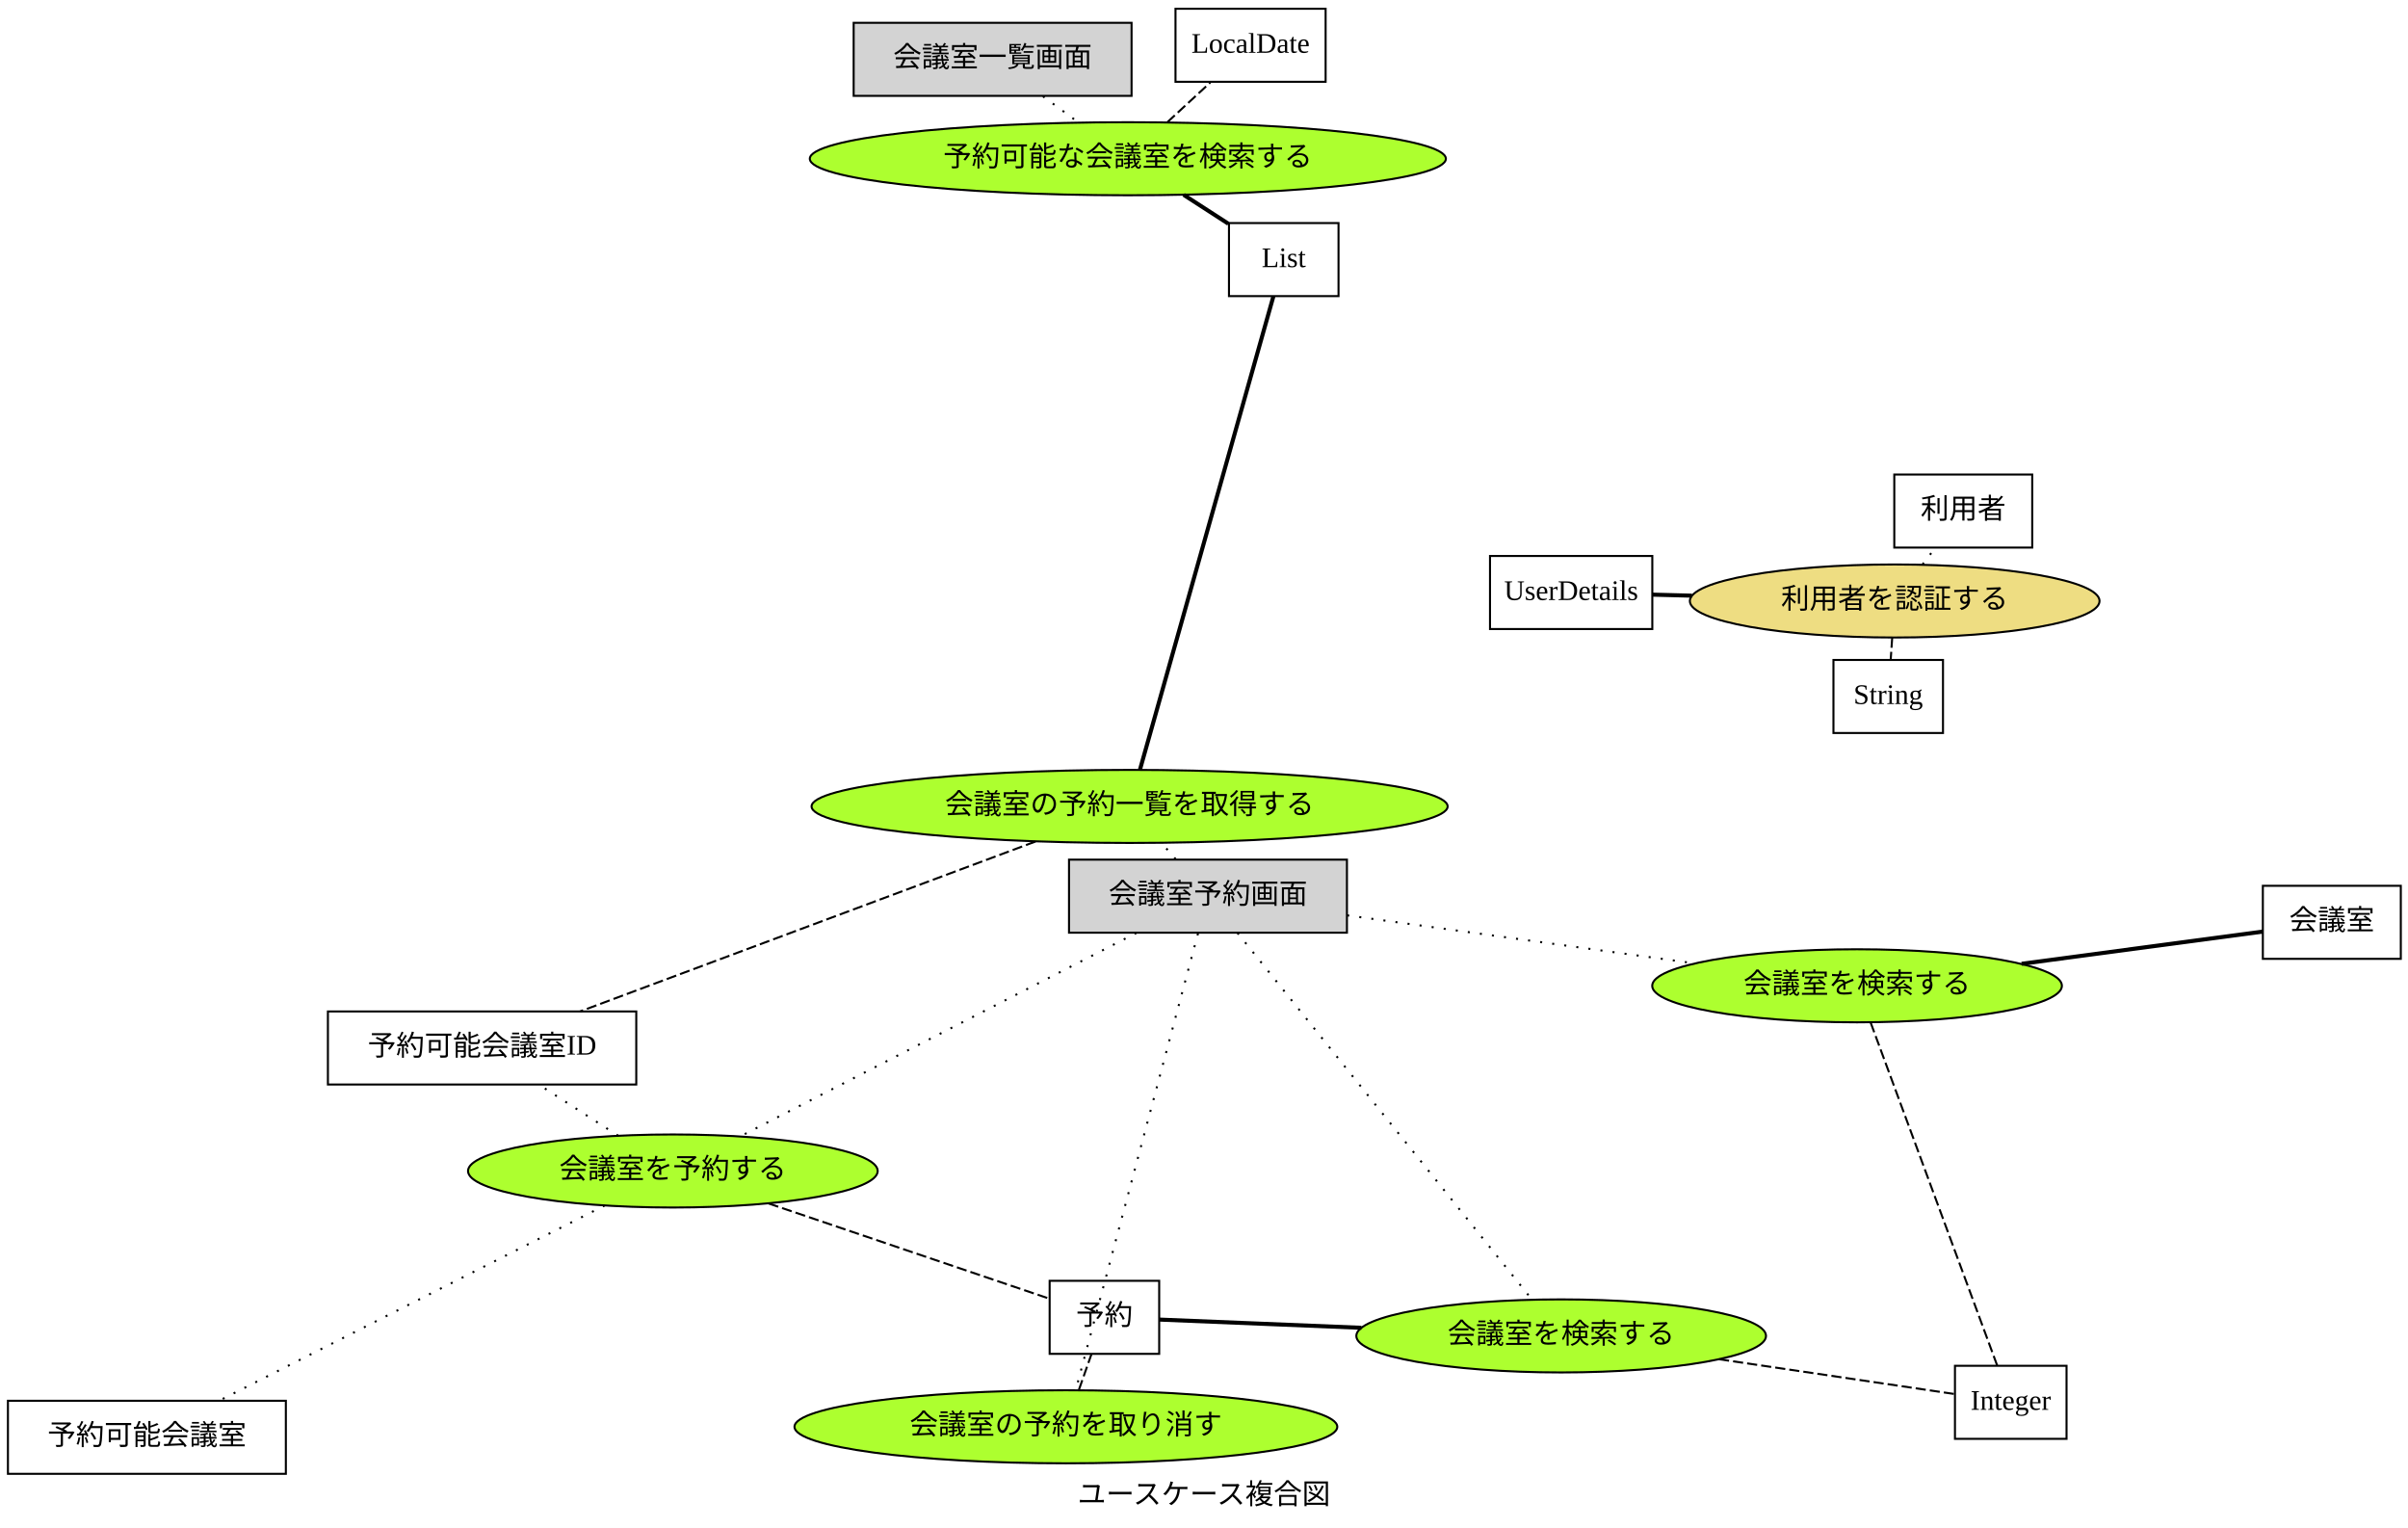
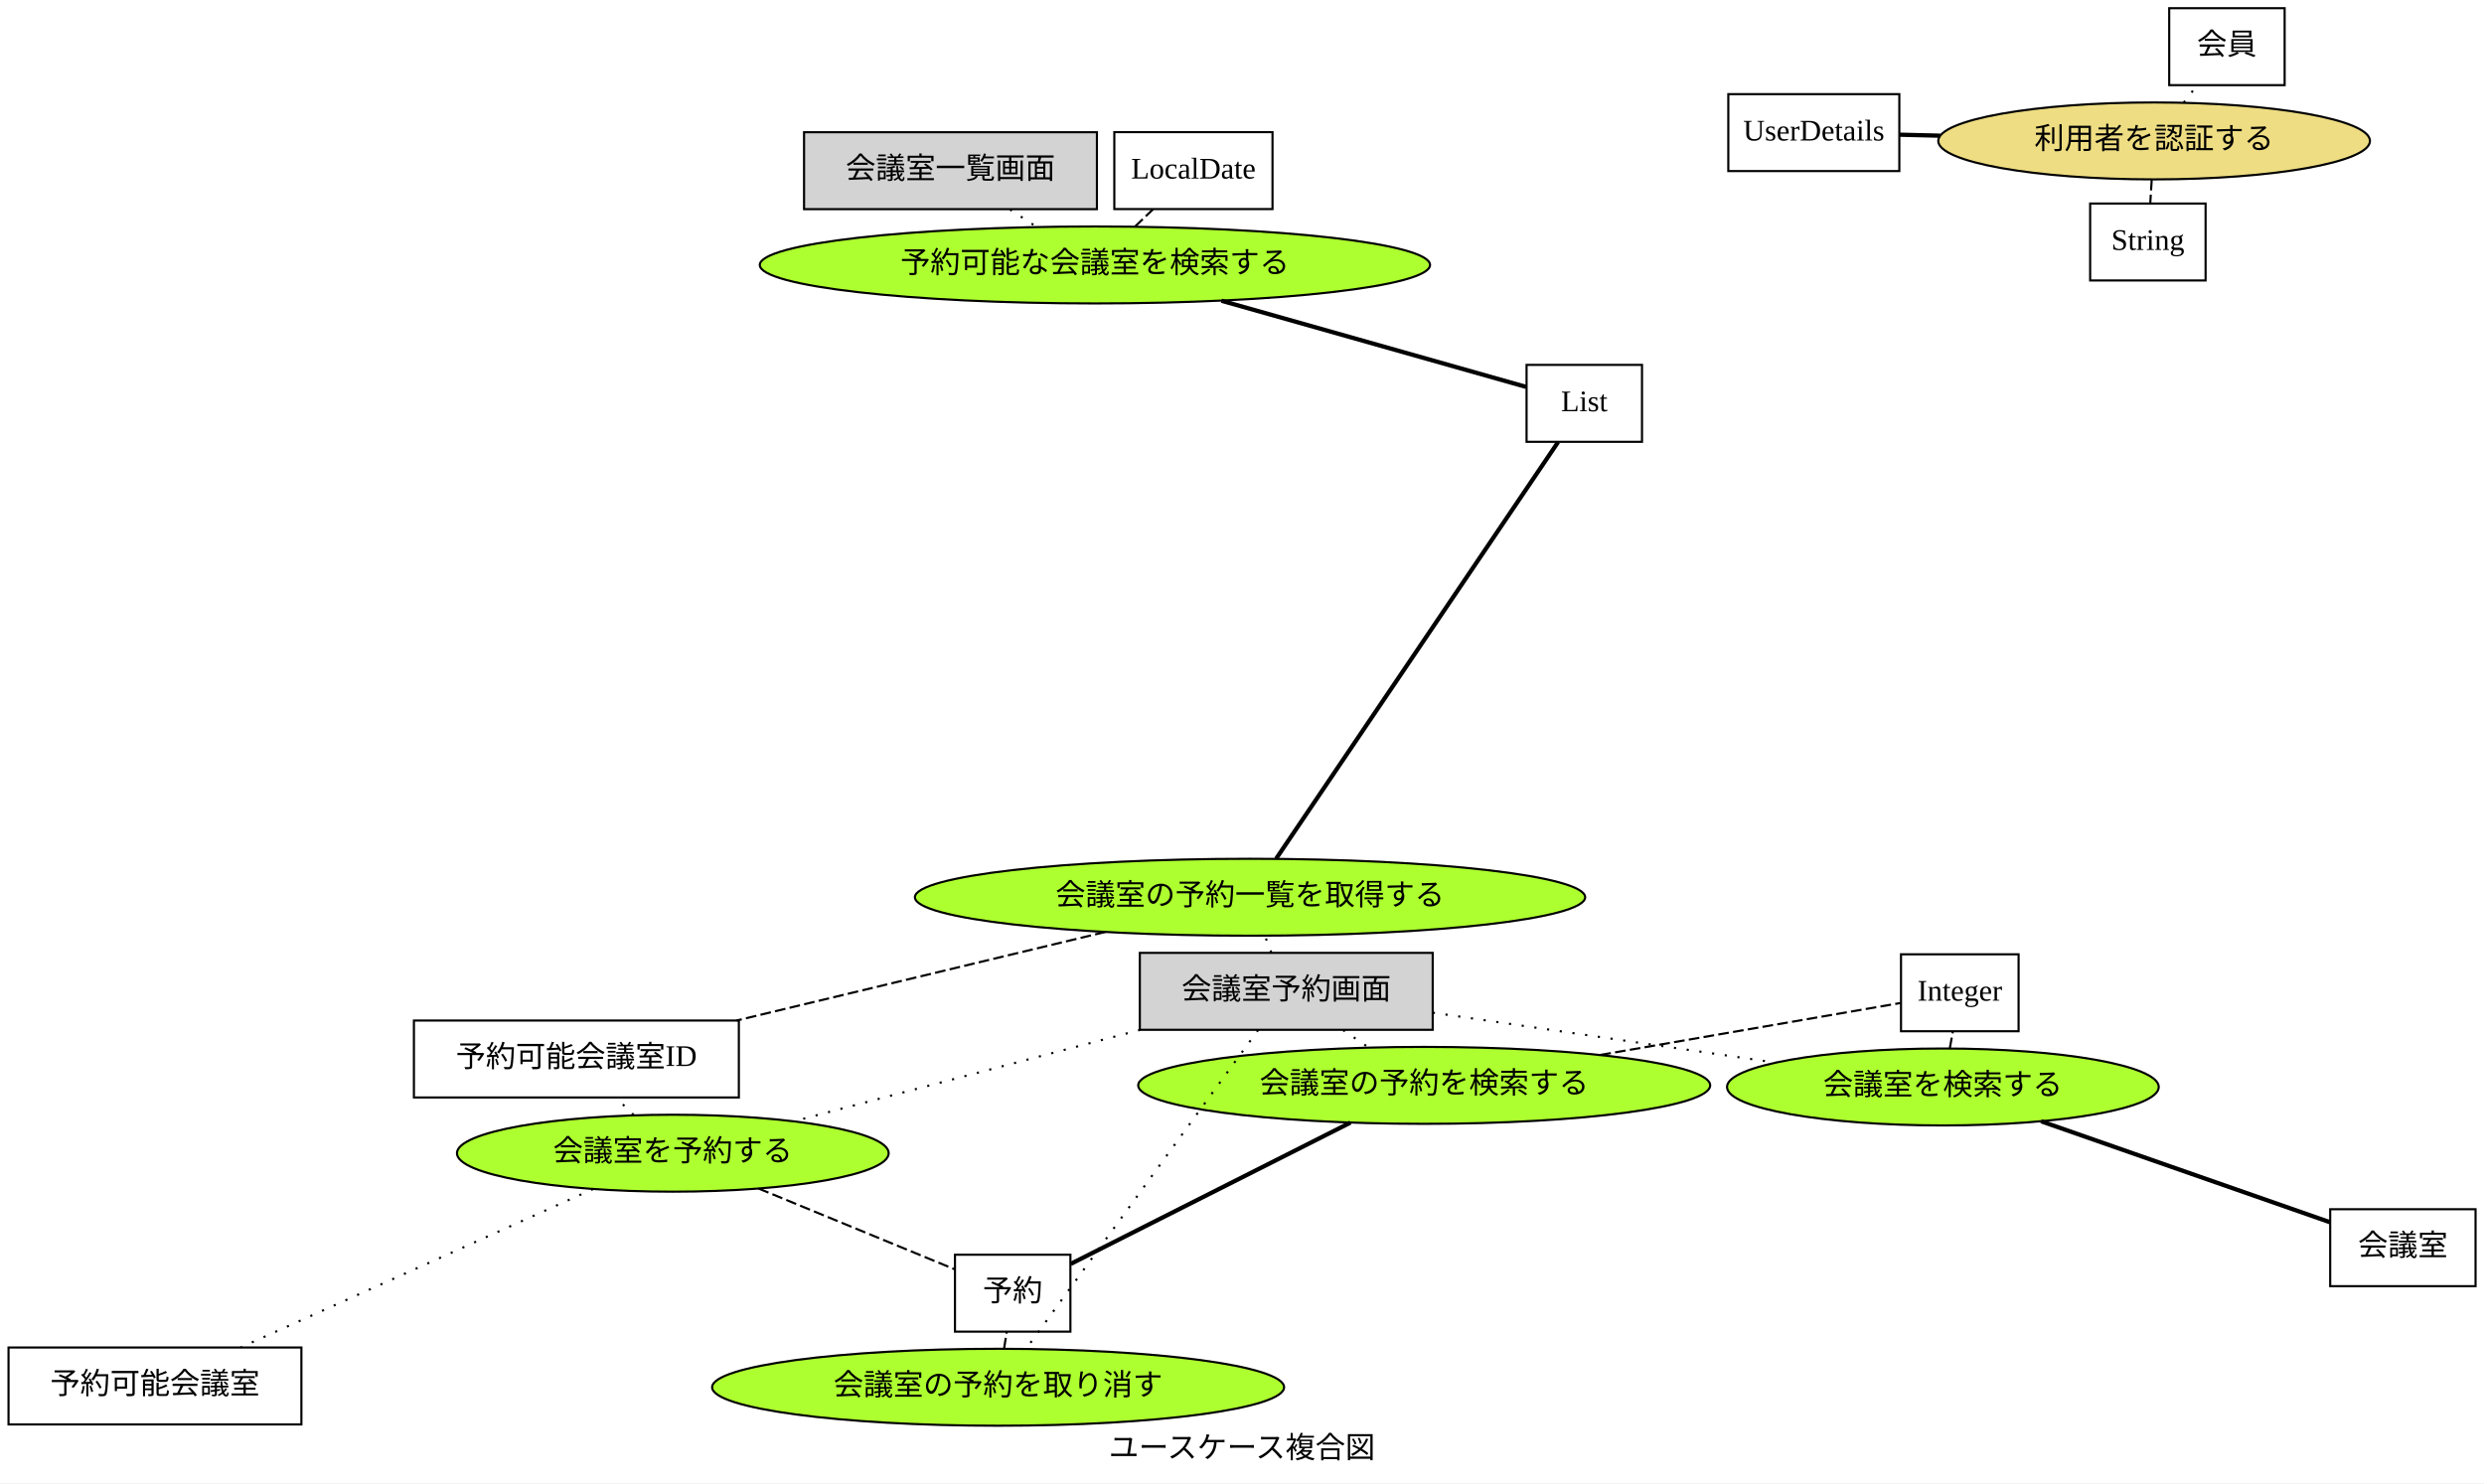
- <svg xmlns="http://www.w3.org/2000/svg" xmlns:xlink="http://www.w3.org/1999/xlink" width="1187pt" height="753pt" viewBox="0.00 0.00 1187.00 753.00">
-   <g id="graph0" class="graph" transform="scale(1 1) rotate(0) translate(4 726)">
-     <polygon fill="white" stroke="transparent" points="-4,27 -4,-726 1183,-726 1183,27 -4,27" />
-     <text text-anchor="middle" x="589.5" y="15.2" font-family="Times New Roman,serif" font-size="14.00">ユースケース複合図
+ <svg xmlns="http://www.w3.org/2000/svg" xmlns:xlink="http://www.w3.org/1999/xlink" width="1162pt" height="694pt" viewBox="0.00 0.00 1162.00 694.00">
+   <g id="graph0" class="graph" transform="scale(1 1) rotate(0) translate(4 667)">
+     <polygon fill="white" stroke="transparent" points="-4,27 -4,-667 1158,-667 1158,27 -4,27" />
+     <text text-anchor="middle" x="577" y="15.2" font-family="Times New Roman,serif" font-size="14.00">ユースケース複合図
        </text>
    <g id="node1" class="node">
      <g id="a_node1">
        <a xlink:href="https://github.com/k2works/application_programing_excercise_2022/tree/take13/src/main/java/mrs/application/service/reservation/ReservationService.java" xlink:title="ReservationService.cancel(Reservation)">
-           <ellipse fill="greenyellow" stroke="black" cx="521.42" cy="-22.85" rx="133.78" ry="18" />
-           <text text-anchor="middle" x="521.42" y="-19.15" font-family="Times New Roman,serif" font-size="14.00">会議室の予約を取り消す
+           <ellipse fill="greenyellow" stroke="black" cx="462.91" cy="-17.86" rx="133.78" ry="18" />
+           <text text-anchor="middle" x="462.91" y="-14.16" font-family="Times New Roman,serif" font-size="14.00">会議室の予約を取り消す
                    </text>
        </a>
      </g>
    </g>
    <g id="node2" class="node">
      <g id="a_node2">
        <a xlink:title="Reservation">
-           <polygon fill="none" stroke="black" points="567.41,-94.79 513.41,-94.79 513.41,-58.79 567.41,-58.79 567.41,-94.79" />
-           <text text-anchor="middle" x="540.41" y="-73.09" font-family="Times New Roman,serif" font-size="14.00">予約
+           <polygon fill="none" stroke="black" points="496.73,-79.88 442.73,-79.88 442.73,-43.88 496.73,-43.88 496.73,-79.88" />
+           <text text-anchor="middle" x="469.73" y="-58.18" font-family="Times New Roman,serif" font-size="14.00">予約
                    </text>
        </a>
      </g>
    </g>
    <g id="edge1" class="edge">
-       <path fill="none" stroke="black" stroke-dasharray="5,2" d="M527.85,-41.11C529.83,-46.74 532.01,-52.92 533.99,-58.55" />
+       <path fill="none" stroke="black" stroke-dasharray="5,2" d="M465.72,-36.02C466.12,-38.57 466.53,-41.2 466.93,-43.76" />
    </g>
    <g id="node4" class="node">
      <g id="a_node4">
        <a xlink:href="https://github.com/k2works/application_programing_excercise_2022/tree/take13/src/main/java/mrs/application/service/reservation/ReservationService.java" xlink:title="ReservationService.findOne(Integer)">
-           <ellipse fill="greenyellow" stroke="black" cx="765.56" cy="-67.63" rx="100.98" ry="18" />
-           <text text-anchor="middle" x="765.56" y="-63.93" font-family="Times New Roman,serif" font-size="14.00">会議室を検索する
+           <ellipse fill="greenyellow" stroke="black" cx="662.23" cy="-159.12" rx="133.78" ry="18" />
+           <text text-anchor="middle" x="662.23" y="-155.42" font-family="Times New Roman,serif" font-size="14.00">会議室の予約を検索する
                    </text>
        </a>
      </g>
    </g>
    <g id="edge3" class="edge">
-       <path fill="none" stroke="black" stroke-width="2" d="M567.57,-75.68C592.42,-74.67 630.75,-73.11 667.09,-71.63" />
+       <path fill="none" stroke="black" stroke-width="2" d="M496.91,-75.6C531.21,-92.93 590.25,-122.76 627.71,-141.69" />
    </g>
    <g id="node3" class="node">
      <g id="a_node3">
        <a xlink:title="ReservationsController">
-           <polygon fill="lightgray" stroke="black" points="659.96,-302.35 522.96,-302.35 522.96,-266.35 659.96,-266.35 659.96,-302.35" />
-           <text text-anchor="middle" x="591.46" y="-280.65" font-family="Times New Roman,serif" font-size="14.00">会議室予約画面
+           <polygon fill="lightgray" stroke="black" points="666.21,-221.12 529.21,-221.12 529.21,-185.12 666.21,-185.12 666.21,-221.12" />
+           <text text-anchor="middle" x="597.71" y="-199.42" font-family="Times New Roman,serif" font-size="14.00">会議室予約画面
                    </text>
        </a>
      </g>
    </g>
    <g id="edge2" class="edge">
-       <path fill="none" stroke="black" stroke-dasharray="1,5" d="M586.54,-265.97C573.65,-217.84 539.03,-88.59 526.25,-40.87" />
+       <path fill="none" stroke="black" stroke-dasharray="1,5" d="M584.54,-185.02C558.77,-149.6 501.95,-71.51 476.13,-36.03" />
    </g>
    <g id="edge5" class="edge">
-       <path fill="none" stroke="black" stroke-dasharray="1,5" d="M606.01,-266.25C638.86,-225.35 718.48,-126.23 751.18,-85.53" />
+       <path fill="none" stroke="black" stroke-dasharray="1,5" d="M624.32,-184.97C628.21,-182.32 632.21,-179.59 636.09,-176.95" />
    </g>
    <g id="node6" class="node">
      <g id="a_node6">
        <a xlink:href="https://github.com/k2works/application_programing_excercise_2022/tree/take13/src/main/java/mrs/application/service/reservation/ReservationService.java" xlink:title="ReservationService.findReservations(ReservableRoomId)">
-           <ellipse fill="greenyellow" stroke="black" cx="552.83" cy="-328.58" rx="156.77" ry="18" />
-           <text text-anchor="middle" x="552.83" y="-324.88" font-family="Times New Roman,serif" font-size="14.00">会議室の予約一覧を取得する
+           <ellipse fill="greenyellow" stroke="black" cx="580.76" cy="-247.15" rx="156.77" ry="18" />
+           <text text-anchor="middle" x="580.76" y="-243.45" font-family="Times New Roman,serif" font-size="14.00">会議室の予約一覧を取得する
                    </text>
        </a>
      </g>
    </g>
    <g id="edge8" class="edge">
-       <path fill="none" stroke="black" stroke-dasharray="1,5" d="M575.53,-302.6C573.2,-305.27 570.8,-308.01 568.48,-310.67" />
+       <path fill="none" stroke="black" stroke-dasharray="1,5" d="M590.72,-221.29C589.73,-223.85 588.72,-226.48 587.73,-229.03" />
    </g>
    <g id="node9" class="node">
      <g id="a_node9">
        <a xlink:href="https://github.com/k2works/application_programing_excercise_2022/tree/take13/src/main/java/mrs/application/service/reservation/ReservationService.java" xlink:title="ReservationService.reserve(Reservation)">
-           <ellipse fill="greenyellow" stroke="black" cx="327.68" cy="-148.91" rx="100.98" ry="18" />
-           <text text-anchor="middle" x="327.68" y="-145.21" font-family="Times New Roman,serif" font-size="14.00">会議室を予約する
+           <ellipse fill="greenyellow" stroke="black" cx="310.74" cy="-127.38" rx="100.98" ry="18" />
+           <text text-anchor="middle" x="310.74" y="-123.68" font-family="Times New Roman,serif" font-size="14.00">会議室を予約する
                    </text>
        </a>
      </g>
    </g>
    <g id="edge12" class="edge">
-       <path fill="none" stroke="black" stroke-dasharray="1,5" d="M556.16,-266.23C505.06,-239.99 411.14,-191.76 361.11,-166.07" />
+       <path fill="none" stroke="black" stroke-dasharray="1,5" d="M529.34,-185.08C479.94,-172.04 413.99,-154.63 367.49,-142.36" />
    </g>
    <g id="node11" class="node">
      <g id="a_node11">
        <a xlink:href="https://github.com/k2works/application_programing_excercise_2022/tree/take13/src/main/java/mrs/application/service/room/RoomService.java" xlink:title="RoomService.findMeetingRoom(Integer)">
-           <ellipse fill="greenyellow" stroke="black" cx="911.42" cy="-240.18" rx="100.98" ry="18" />
-           <text text-anchor="middle" x="911.42" y="-236.48" font-family="Times New Roman,serif" font-size="14.00">会議室を検索する
+           <ellipse fill="greenyellow" stroke="black" cx="904.87" cy="-158.37" rx="100.98" ry="18" />
+           <text text-anchor="middle" x="904.87" y="-154.67" font-family="Times New Roman,serif" font-size="14.00">会議室を検索する
                    </text>
        </a>
      </g>
    </g>
    <g id="edge15" class="edge">
-       <path fill="none" stroke="black" stroke-dasharray="1,5" d="M660.1,-274.88C710.42,-267.93 778.85,-258.48 831.61,-251.2" />
+       <path fill="none" stroke="black" stroke-dasharray="1,5" d="M666.26,-193.14C713.82,-186.21 777.27,-176.96 826.78,-169.75" />
    </g>
    <g id="node5" class="node">
      <g id="a_node5">
        <a xlink:title="Integer">
-           <polygon fill="none" stroke="black" points="1014.68,-52.91 959.68,-52.91 959.68,-16.91 1014.68,-16.91 1014.68,-52.91" />
-           <text text-anchor="middle" x="987.18" y="-31.21" font-family="Times New Roman,serif" font-size="14.00">Integer
+           <polygon fill="none" stroke="black" points="940.28,-220.45 885.28,-220.45 885.28,-184.45 940.28,-184.45 940.28,-220.45" />
+           <text text-anchor="middle" x="912.78" y="-198.75" font-family="Times New Roman,serif" font-size="14.00">Integer
                    </text>
        </a>
      </g>
    </g>
    <g id="edge4" class="edge">
-       <path fill="none" stroke="black" stroke-dasharray="5,2" d="M843.38,-56.14C883.79,-50.17 930.65,-43.26 959.6,-38.98" />
+       <path fill="none" stroke="black" stroke-dasharray="5,2" d="M744.62,-173.37C793.11,-181.75 851.35,-191.83 885.01,-197.65" />
    </g>
    <g id="node8" class="node">
      <g id="a_node8">
        <a xlink:title="ReservableRoomId">
-           <polygon fill="none" stroke="black" points="309.64,-227.53 157.64,-227.53 157.64,-191.53 309.64,-191.53 309.64,-227.53" />
-           <text text-anchor="middle" x="233.64" y="-205.83" font-family="Times New Roman,serif" font-size="14.00">予約可能会議室ID
+           <polygon fill="none" stroke="black" points="341.63,-189.46 189.63,-189.46 189.63,-153.46 341.63,-153.46 341.63,-189.46" />
+           <text text-anchor="middle" x="265.63" y="-167.76" font-family="Times New Roman,serif" font-size="14.00">予約可能会議室ID
                    </text>
        </a>
      </g>
    </g>
    <g id="edge7" class="edge">
-       <path fill="none" stroke="black" stroke-dasharray="5,2" d="M506.42,-311.27C446.51,-288.93 342.75,-250.23 281.94,-227.54" />
+       <path fill="none" stroke="black" stroke-dasharray="5,2" d="M513.15,-230.92C462.43,-218.73 392.99,-202.05 340.57,-189.46" />
    </g>
    <g id="node7" class="node">
      <g id="a_node7">
        <a xlink:title="List">
-           <polygon fill="none" stroke="black" points="655.81,-616.07 601.81,-616.07 601.81,-580.07 655.81,-580.07 655.81,-616.07" />
-           <text text-anchor="middle" x="628.81" y="-594.37" font-family="Times New Roman,serif" font-size="14.00">List
+           <polygon fill="none" stroke="black" points="764.12,-496.26 710.12,-496.26 710.12,-460.26 764.12,-460.26 764.12,-496.26" />
+           <text text-anchor="middle" x="737.12" y="-474.56" font-family="Times New Roman,serif" font-size="14.00">List
                    </text>
        </a>
      </g>
    </g>
    <g id="edge6" class="edge">
-       <path fill="none" stroke="black" stroke-width="2" d="M623.71,-579.97C609.86,-530.88 571.73,-395.61 557.91,-346.61" />
+       <path fill="none" stroke="black" stroke-width="2" d="M724.85,-460.12C695.62,-416.92 622.14,-308.32 592.97,-265.2" />
    </g>
    <g id="node13" class="node">
      <g id="a_node13">
        <a xlink:href="https://github.com/k2works/application_programing_excercise_2022/tree/take13/src/main/java/mrs/application/service/room/RoomService.java" xlink:title="RoomService.findReservableRooms(LocalDate)">
-           <ellipse fill="greenyellow" stroke="black" cx="551.96" cy="-647.77" rx="156.77" ry="18" />
-           <text text-anchor="middle" x="551.96" y="-644.07" font-family="Times New Roman,serif" font-size="14.00">予約可能な会議室を検索する
+           <ellipse fill="greenyellow" stroke="black" cx="508.2" cy="-543.02" rx="156.77" ry="18" />
+           <text text-anchor="middle" x="508.2" y="-539.32" font-family="Times New Roman,serif" font-size="14.00">予約可能な会議室を検索する
                    </text>
        </a>
      </g>
    </g>
    <g id="edge16" class="edge">
-       <path fill="none" stroke="black" stroke-width="2" d="M601.5,-615.74C594.34,-620.37 586.61,-625.36 579.44,-630" />
+       <path fill="none" stroke="black" stroke-width="2" d="M709.96,-485.94C675.02,-495.83 613.37,-513.27 567.38,-526.28" />
    </g>
    <g id="edge9" class="edge">
-       <path fill="none" stroke="black" stroke-dasharray="5,2" d="M374.89,-132.9C417.37,-118.5 478.29,-97.85 513.15,-86.03" />
+       <path fill="none" stroke="black" stroke-dasharray="5,2" d="M350.86,-110.85C379.56,-99.02 417.43,-83.43 442.63,-73.04" />
    </g>
    <g id="edge10" class="edge">
-       <path fill="none" stroke="black" stroke-dasharray="1,5" d="M300.73,-166.28C288.47,-174.19 273.96,-183.54 261.57,-191.52" />
+       <path fill="none" stroke="black" stroke-dasharray="1,5" d="M292.39,-145.31C289.66,-147.97 286.84,-150.73 284.11,-153.4" />
    </g>
    <g id="node10" class="node">
      <g id="a_node10">
        <a xlink:title="ReservableRoom">
-           <polygon fill="none" stroke="black" points="136.91,-35.67 -0.09,-35.67 -0.09,0.33 136.91,0.33 136.91,-35.67" />
-           <text text-anchor="middle" x="68.41" y="-13.97" font-family="Times New Roman,serif" font-size="14.00">予約可能会議室
+           <polygon fill="none" stroke="black" points="136.99,-36.46 -0.01,-36.46 -0.01,-0.46 136.99,-0.46 136.99,-36.46" />
+           <text text-anchor="middle" x="68.49" y="-14.76" font-family="Times New Roman,serif" font-size="14.00">予約可能会議室
                    </text>
        </a>
      </g>
    </g>
    <g id="edge11" class="edge">
-       <path fill="none" stroke="black" stroke-dasharray="1,5" d="M294.05,-131.89C245,-107.06 154.22,-61.11 104.06,-35.72" />
+       <path fill="none" stroke="black" stroke-dasharray="1,5" d="M273.42,-110.6C228.83,-90.55 154.51,-57.13 108.68,-36.53" />
    </g>
    <g id="edge14" class="edge">
-       <path fill="none" stroke="black" stroke-dasharray="5,2" d="M918.15,-221.96C932.52,-183.01 966.11,-92 980.48,-53.09" />
+       <path fill="none" stroke="black" stroke-dasharray="5,2" d="M908.13,-176.55C908.59,-179.12 909.06,-181.75 909.52,-184.31" />
    </g>
    <g id="node12" class="node">
      <g id="a_node12">
        <a xlink:title="MeetingRoom">
-           <polygon fill="none" stroke="black" points="1179.45,-289.46 1111.45,-289.46 1111.45,-253.46 1179.45,-253.46 1179.45,-289.46" />
-           <text text-anchor="middle" x="1145.45" y="-267.76" font-family="Times New Roman,serif" font-size="14.00">会議室
+           <polygon fill="none" stroke="black" points="1154.05,-101.16 1086.05,-101.16 1086.05,-65.16 1154.05,-65.16 1154.05,-101.16" />
+           <text text-anchor="middle" x="1120.05" y="-79.46" font-family="Times New Roman,serif" font-size="14.00">会議室
                    </text>
        </a>
      </g>
    </g>
    <g id="edge13" class="edge">
-       <path fill="none" stroke="black" stroke-width="2" d="M1111.42,-266.91C1080.36,-262.76 1033.24,-256.46 992.53,-251.02" />
+       <path fill="none" stroke="black" stroke-width="2" d="M1085.95,-95.08C1049.45,-107.84 991.34,-128.15 950.82,-142.31" />
    </g>
    <g id="node14" class="node">
      <g id="a_node14">
        <a xlink:title="LocalDate">
-           <polygon fill="none" stroke="black" points="649.45,-721.69 575.45,-721.69 575.45,-685.69 649.45,-685.69 649.45,-721.69" />
-           <text text-anchor="middle" x="612.45" y="-699.99" font-family="Times New Roman,serif" font-size="14.00">LocalDate
+           <polygon fill="none" stroke="black" points="591.27,-605.17 517.27,-605.17 517.27,-569.17 591.27,-569.17 591.27,-605.17" />
+           <text text-anchor="middle" x="554.27" y="-583.47" font-family="Times New Roman,serif" font-size="14.00">LocalDate
                    </text>
        </a>
      </g>
    </g>
    <g id="edge17" class="edge">
-       <path fill="none" stroke="black" stroke-dasharray="5,2" d="M571.43,-665.77C578.2,-672.03 585.8,-679.05 592.6,-685.34" />
+       <path fill="none" stroke="black" stroke-dasharray="5,2" d="M526.94,-560.98C529.73,-563.65 532.61,-566.41 535.4,-569.08" />
    </g>
    <g id="node15" class="node">
      <g id="a_node15">
        <a xlink:title="RoomsController">
-           <polygon fill="lightgray" stroke="black" points="553.8,-714.76 416.8,-714.76 416.8,-678.76 553.8,-678.76 553.8,-714.76" />
-           <text text-anchor="middle" x="485.3" y="-693.06" font-family="Times New Roman,serif" font-size="14.00">会議室一覧画面
+           <polygon fill="lightgray" stroke="black" points="509.13,-605.13 372.13,-605.13 372.13,-569.13 509.13,-569.13 509.13,-605.13" />
+           <text text-anchor="middle" x="440.63" y="-583.43" font-family="Times New Roman,serif" font-size="14.00">会議室一覧画面
                    </text>
        </a>
      </g>
    </g>
    <g id="edge18" class="edge">
-       <path fill="none" stroke="black" stroke-dasharray="1,5" d="M510.12,-678.52C515.75,-674.38 521.72,-669.99 527.34,-665.87" />
+       <path fill="none" stroke="black" stroke-dasharray="1,5" d="M468.5,-568.94C472.57,-566.28 476.77,-563.54 480.83,-560.89" />
    </g>
    <g id="node16" class="node">
      <g id="a_node16">
-         <a xlink:href="https://github.com/k2works/application_programing_excercise_2022/tree/take13/src/main/java/mrs/application/service/user/ReservationUserDetailsService.java" xlink:title="ReservationUserDetailsService.loadUserByUsername(String)">
-           <ellipse fill="#eedd82" stroke="black" cx="929.97" cy="-429.82" rx="100.98" ry="18" />
-           <text text-anchor="middle" x="929.97" y="-426.12" font-family="Times New Roman,serif" font-size="14.00">利用者を認証する
+         <a xlink:href="https://github.com/k2works/application_programing_excercise_2022/tree/take13/src/main/java/mrs/application/service/user/UserService.java" xlink:title="UserService.loadUserByUsername(String)">
+           <ellipse fill="#eedd82" stroke="black" cx="1003.68" cy="-601.06" rx="100.98" ry="18" />
+           <text text-anchor="middle" x="1003.68" y="-597.36" font-family="Times New Roman,serif" font-size="14.00">利用者を認証する
                    </text>
        </a>
      </g>
    </g>
    <g id="node18" class="node">
      <g id="a_node18">
        <a xlink:title="String">
-           <polygon fill="none" stroke="black" points="953.78,-400.76 899.78,-400.76 899.78,-364.76 953.78,-364.76 953.78,-400.76" />
-           <text text-anchor="middle" x="926.78" y="-379.06" font-family="Times New Roman,serif" font-size="14.00">String
+           <polygon fill="none" stroke="black" points="1027.76,-571.76 973.76,-571.76 973.76,-535.76 1027.76,-535.76 1027.76,-571.76" />
+           <text text-anchor="middle" x="1000.76" y="-550.06" font-family="Times New Roman,serif" font-size="14.00">String
                    </text>
        </a>
      </g>
    </g>
    <g id="edge20" class="edge">
-       <path fill="none" stroke="black" stroke-dasharray="5,2" d="M928.74,-411.76C928.5,-408.24 928.25,-404.54 928.01,-401.01" />
+       <path fill="none" stroke="black" stroke-dasharray="5,2" d="M1002.56,-582.91C1002.33,-579.26 1002.1,-575.43 1001.87,-571.79" />
    </g>
    <g id="node19" class="node">
      <g id="a_node19">
        <a xlink:title="User">
-           <polygon fill="none" stroke="black" points="997.77,-492.14 929.77,-492.14 929.77,-456.14 997.77,-456.14 997.77,-492.14" />
-           <text text-anchor="middle" x="963.77" y="-470.44" font-family="Times New Roman,serif" font-size="14.00">利用者
+           <polygon fill="none" stroke="black" points="1064.74,-663.16 1010.74,-663.16 1010.74,-627.16 1064.74,-627.16 1064.74,-663.16" />
+           <text text-anchor="middle" x="1037.74" y="-641.46" font-family="Times New Roman,serif" font-size="14.00">会員
                    </text>
        </a>
      </g>
    </g>
    <g id="edge21" class="edge">
-       <path fill="none" stroke="black" stroke-dasharray="1,5" d="M943.72,-447.85C945.77,-450.53 947.88,-453.3 949.93,-455.98" />
+       <path fill="none" stroke="black" stroke-dasharray="1,5" d="M1017.53,-619C1019.6,-621.67 1021.72,-624.42 1023.79,-627.1" />
    </g>
    <g id="node17" class="node">
      <g id="a_node17">
        <a xlink:title="UserDetails">
-           <polygon fill="none" stroke="black" points="810.49,-452 730.49,-452 730.49,-416 810.49,-416 810.49,-452" />
-           <text text-anchor="middle" x="770.49" y="-430.3" font-family="Times New Roman,serif" font-size="14.00">UserDetails
+           <polygon fill="none" stroke="black" points="884.49,-622.95 804.49,-622.95 804.49,-586.95 884.49,-586.95 884.49,-622.95" />
+           <text text-anchor="middle" x="844.49" y="-601.25" font-family="Times New Roman,serif" font-size="14.00">UserDetails
                    </text>
        </a>
      </g>
    </g>
    <g id="edge19" class="edge">
-       <path fill="none" stroke="black" stroke-width="2" d="M810.73,-432.94C816.82,-432.78 823.32,-432.61 830.03,-432.44" />
+       <path fill="none" stroke="black" stroke-width="2" d="M884.66,-603.97C890.64,-603.82 897.03,-603.67 903.62,-603.51" />
    </g>
  </g>
</svg>
